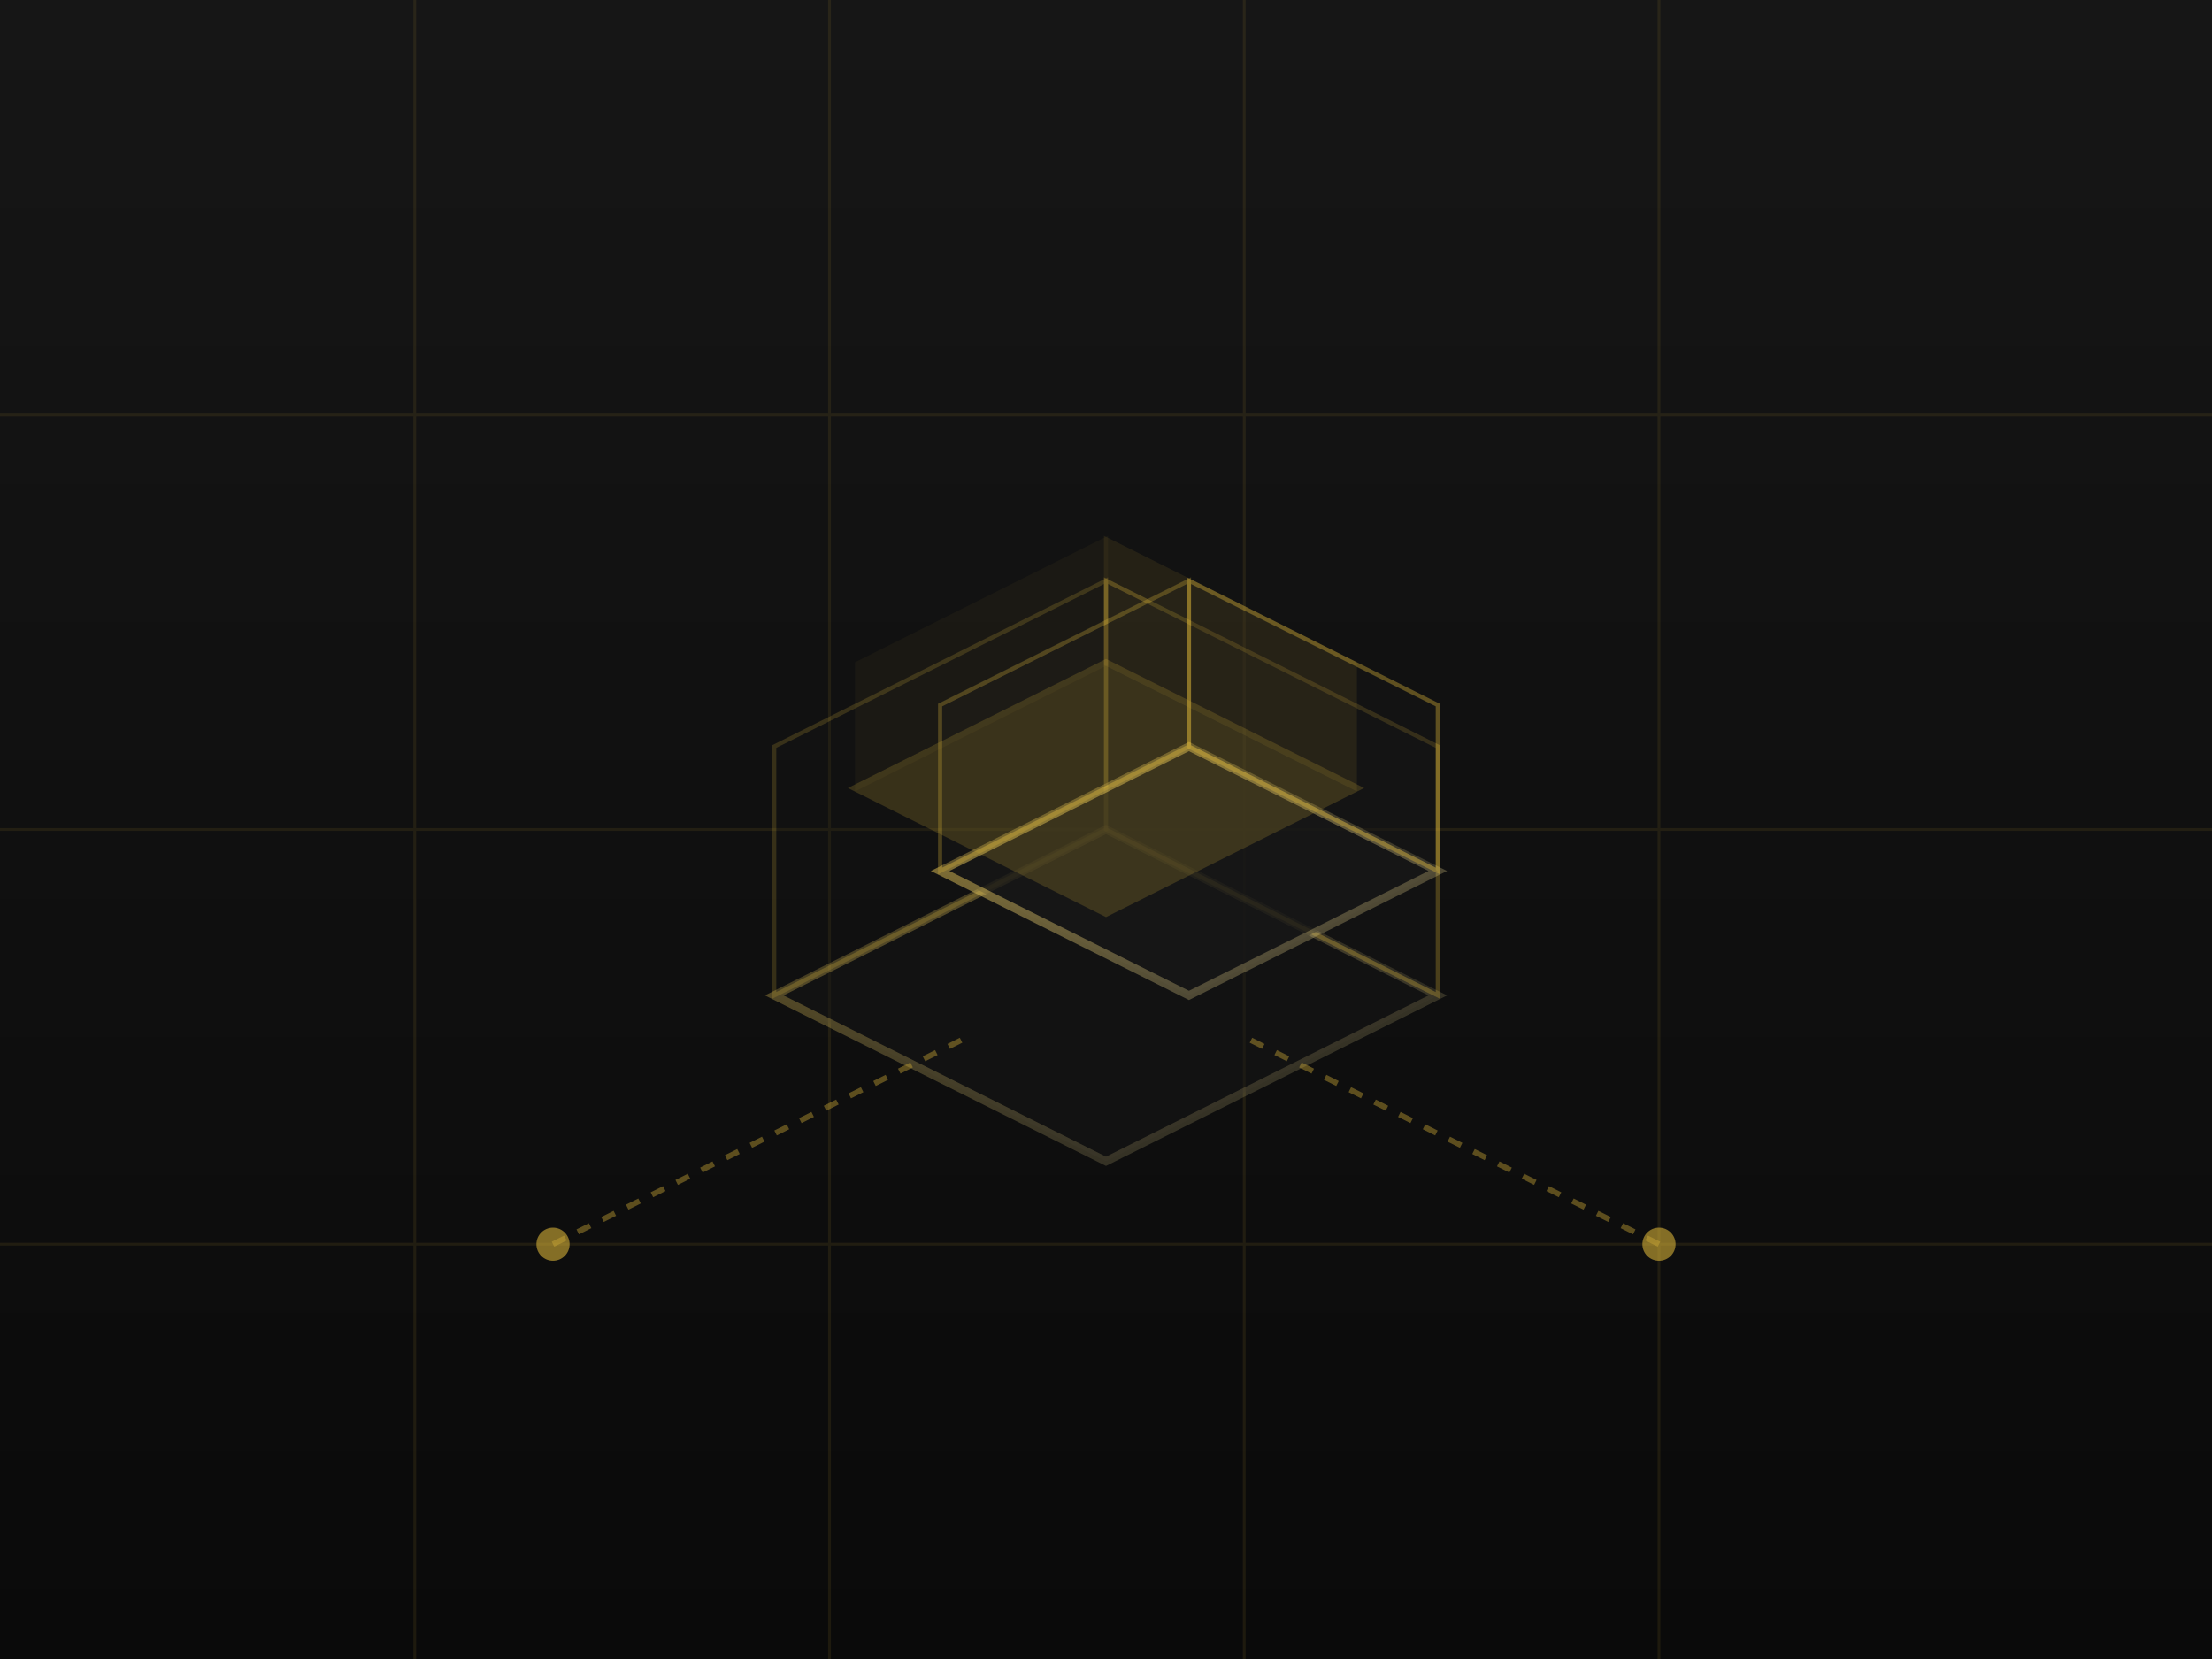
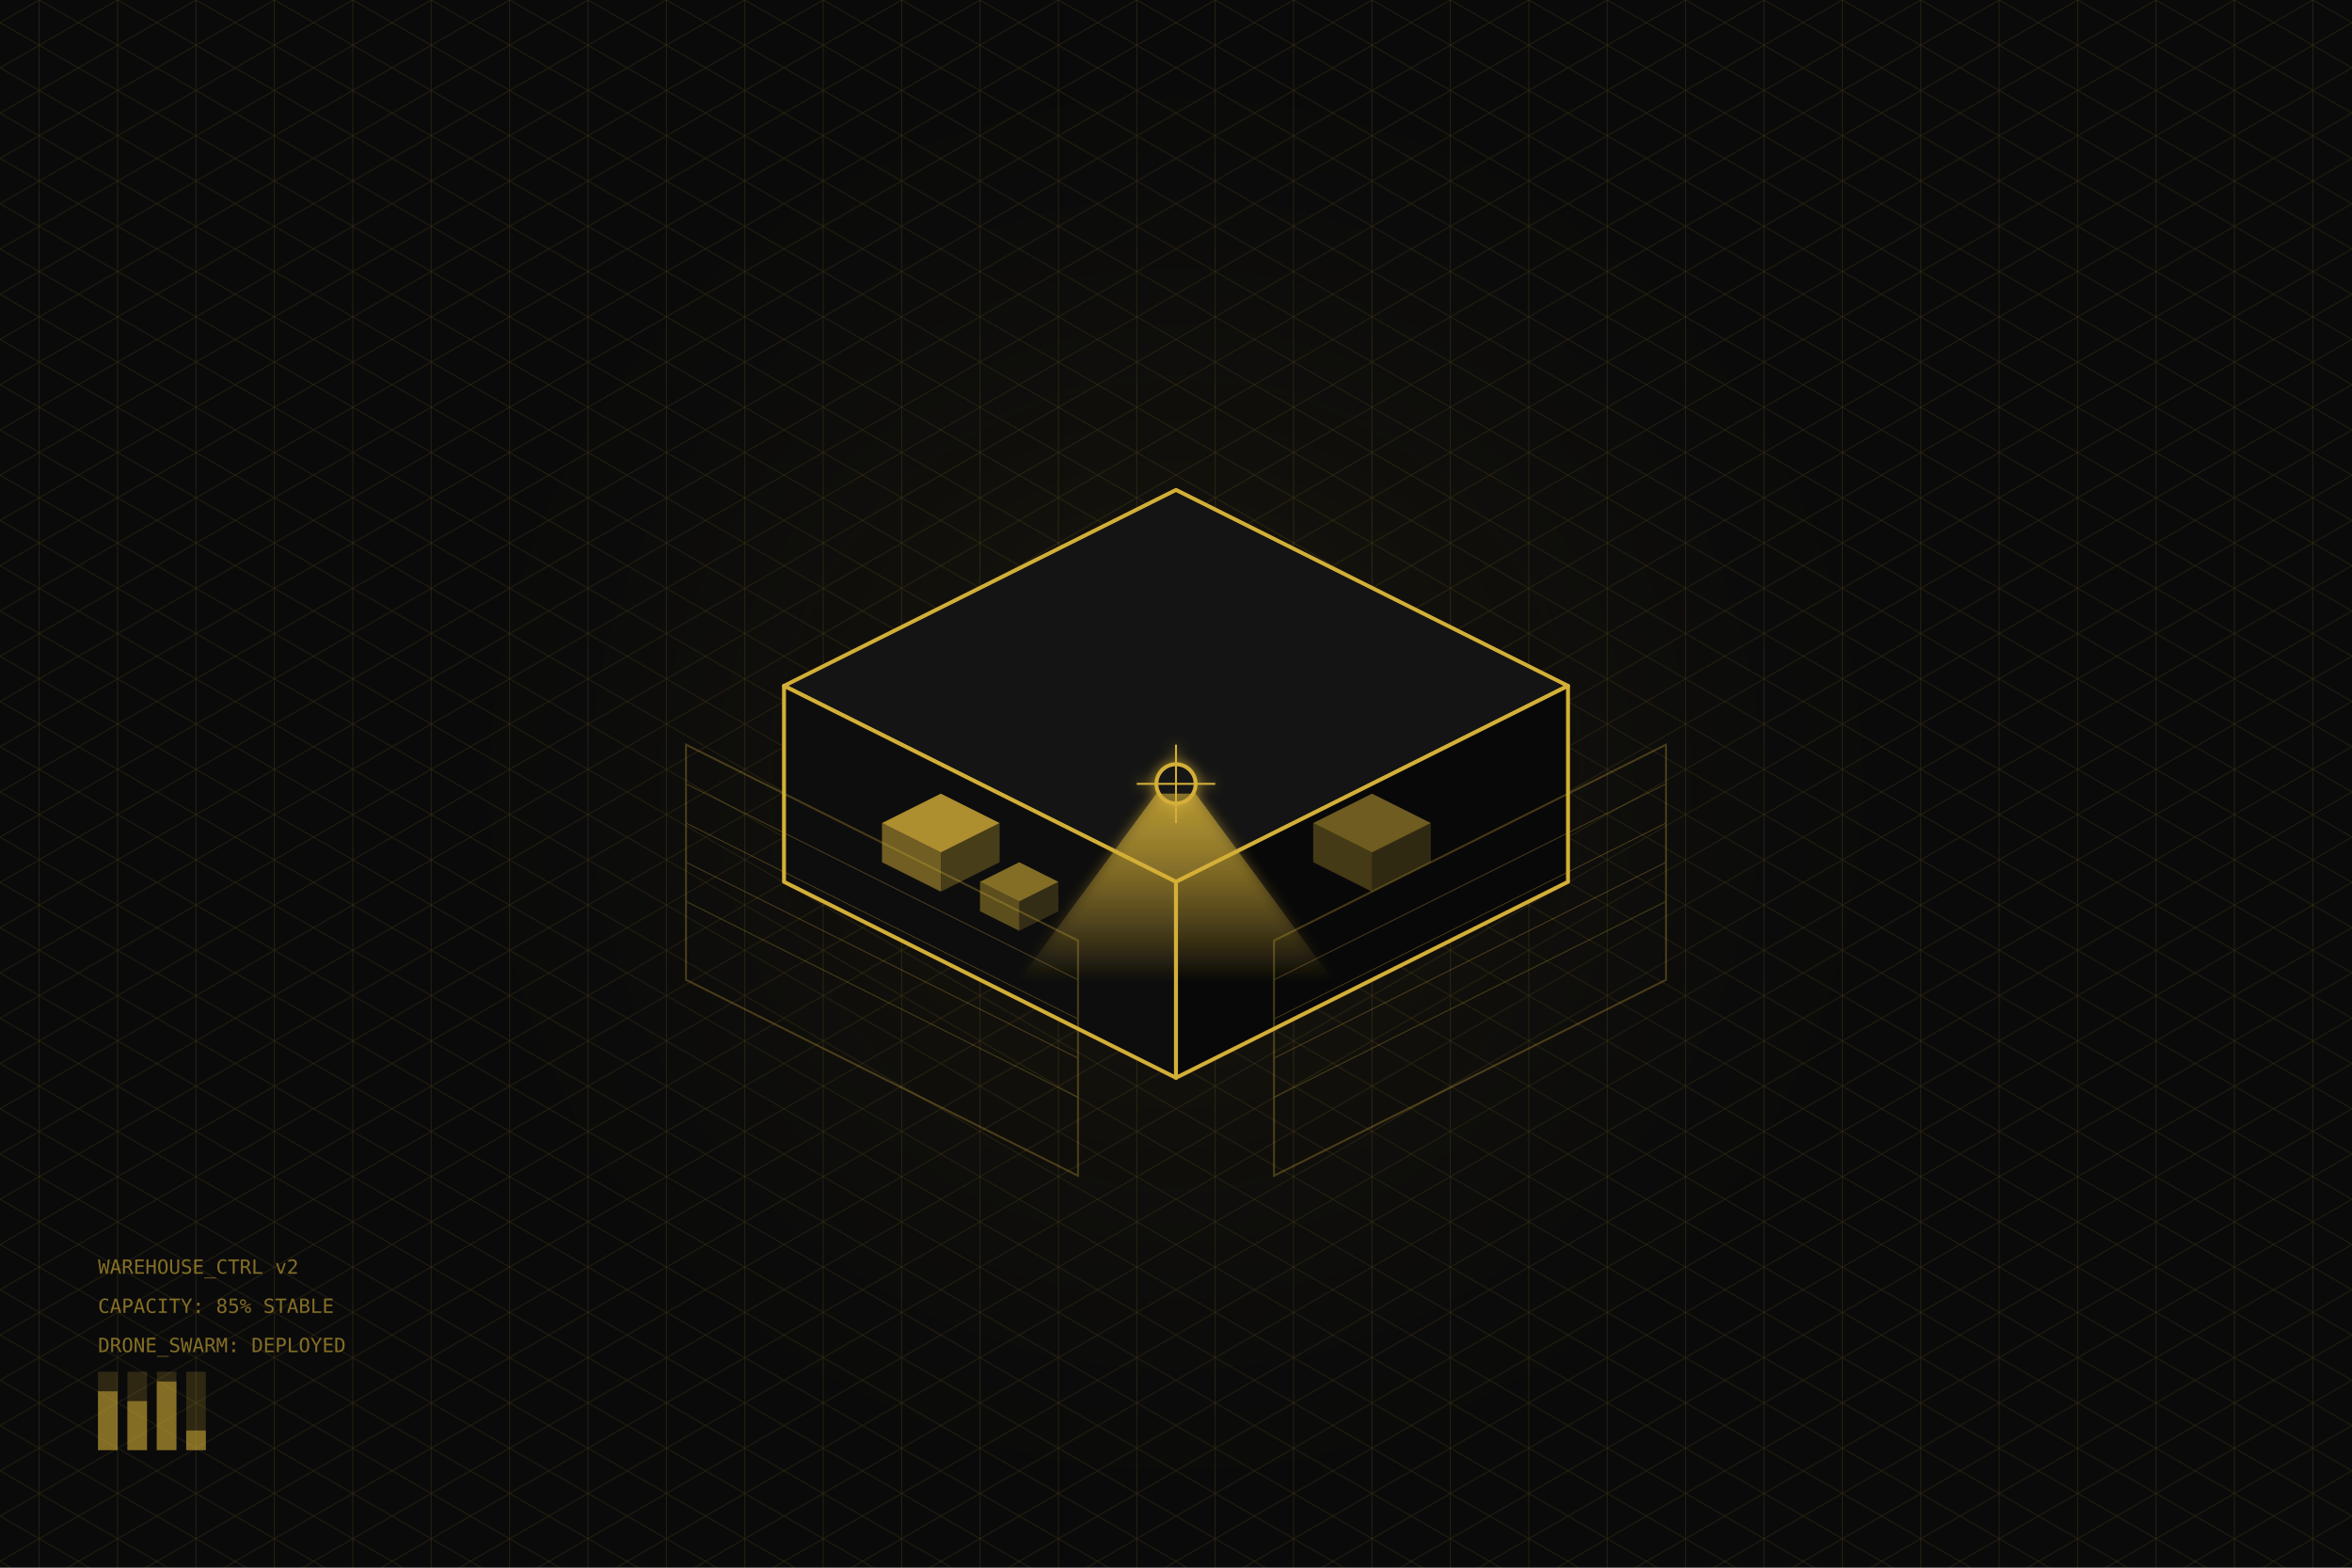
- <svg xmlns="http://www.w3.org/2000/svg" viewBox="0 0 800 600" width="100%" height="100%">
+ <svg xmlns="http://www.w3.org/2000/svg" viewBox="0 0 1200 800" width="100%" height="100%">
  <defs>
-     <linearGradient id="gold-grad" x1="0%" y1="0%" x2="100%" y2="100%">
-       <stop offset="0%" stop-color="#D4AF37" stop-opacity="0.8" />
-       <stop offset="100%" stop-color="#F3E5AB" stop-opacity="0.2" />
+     <radialGradient id="storage-glow" cx="50%" cy="50%" r="50%" fx="50%" fy="50%">
+       <stop offset="0%" stop-color="#D4AF37" stop-opacity="0.1" />
+       <stop offset="100%" stop-color="#111111" stop-opacity="0" />
+     </radialGradient>
+     <linearGradient id="beam" x1="0%" y1="0%" x2="0%" y2="100%">
+       <stop offset="0%" stop-color="#D4AF37" stop-opacity="0.6" />
+       <stop offset="100%" stop-color="#D4AF37" stop-opacity="0" />
    </linearGradient>
-     <linearGradient id="bg-grad" x1="0%" y1="0%" x2="0%" y2="100%">
-       <stop offset="0%" stop-color="#161616" />
-       <stop offset="100%" stop-color="#0a0a0a" />
-     </linearGradient>
+     <pattern id="isometric-grid" width="40" height="23.094" patternUnits="userSpaceOnUse" patternTransform="scale(1)">
+       <path d="M 0 11.547 L 20 0 L 40 11.547 M 0 11.547 L 20 23.094 L 40 11.547 M 20 0 L 20 23.094" fill="none" stroke="#D4AF37" stroke-width="0.3" stroke-opacity="0.2" />
+     </pattern>
+     <filter id="box-glow" x="-20%" y="-20%" width="140%" height="140%">
+       <feGaussianBlur stdDeviation="3" result="blur" />
+       <feMerge>
+         <feMergeNode in="blur" />
+         <feMergeNode in="SourceGraphic" />
+       </feMerge>
+     </filter>
  </defs>
-   <rect width="100%" height="100%" fill="url(#bg-grad)" />
-   <g opacity="0.1" stroke="#D4AF37" stroke-width="1">
-     <line x1="0" y1="150" x2="800" y2="150" />
-     <line x1="0" y1="300" x2="800" y2="300" />
-     <line x1="0" y1="450" x2="800" y2="450" />
-     <line x1="150" y1="0" x2="150" y2="600" />
-     <line x1="300" y1="0" x2="300" y2="600" />
-     <line x1="450" y1="0" x2="450" y2="600" />
-     <line x1="600" y1="0" x2="600" y2="600" />
+   <rect width="100%" height="100%" fill="#0A0A0A" />
+   <rect width="100%" height="100%" fill="url(#isometric-grid)" />
+   <circle cx="600" cy="400" r="400" fill="url(#storage-glow)" />
+   <g transform="translate(600, 400)">
+     <path d="M 0,-150 L 200,-50 L 0,50 L -200,-50 Z" fill="#141414" stroke="#D4AF37" stroke-width="2" stroke-linejoin="round" />
+     <path d="M -200,-50 L 0,50 L 0,150 L -200,50 Z" fill="#0D0D0D" stroke="#D4AF37" stroke-width="2" stroke-linejoin="round" />
+     <path d="M 0,50 L 200,-50 L 200,50 L 0,150 Z" fill="#080808" stroke="#D4AF37" stroke-width="2" stroke-linejoin="round" />
+     <g opacity="0.3">
+       <path d="M -250,-20 L -50,80 L -50,200 L -250,100 Z" fill="none" stroke="#D4AF37" stroke-width="1" />
+       <path d="M 250,-20 L 50,80 L 50,200 L 250,100 Z" fill="none" stroke="#D4AF37" stroke-width="1" />
+       <line x1="-250" y1="0" x2="-50" y2="100" stroke="#D4AF37" stroke-width="0.5" />
+       <line x1="-250" y1="20" x2="-50" y2="120" stroke="#D4AF37" stroke-width="0.5" />
+       <line x1="-250" y1="40" x2="-50" y2="140" stroke="#D4AF37" stroke-width="0.5" />
+       <line x1="-250" y1="60" x2="-50" y2="160" stroke="#D4AF37" stroke-width="0.5" />
+       <line x1="250" y1="0" x2="50" y2="100" stroke="#D4AF37" stroke-width="0.5" />
+       <line x1="250" y1="20" x2="50" y2="120" stroke="#D4AF37" stroke-width="0.5" />
+       <line x1="250" y1="40" x2="50" y2="140" stroke="#D4AF37" stroke-width="0.5" />
+       <line x1="250" y1="60" x2="50" y2="160" stroke="#D4AF37" stroke-width="0.5" />
+     </g>
+     <g filter="url(#box-glow)">
+       <animateMotion path="M -150,-150 L 0,-250 L 150,-150 L 0,-50 Z" dur="15s" repeatCount="indefinite" />
+       <circle cx="0" cy="0" r="10" fill="#161616" stroke="#D4AF37" stroke-width="2" />
+       <path d="M -20,0 L 20,0 M 0,-20 L 0,20" stroke="#D4AF37" stroke-width="1" />
+       <polygon points="-10,5 10,5 80,100 -80,100" fill="url(#beam)" />
+     </g>
+     <g transform="translate(-120, 20)">
+       <polygon points="0,-15 30,0 0,15 -30,0" fill="#D4AF37" opacity="0.8">
+         <animate attributeName="opacity" values="0.8;0.2;0.8" dur="3s" repeatCount="indefinite" />
+       </polygon>
+       <polygon points="-30,0 0,15 0,35 -30,20" fill="#D4AF37" opacity="0.5" />
+       <polygon points="0,15 30,0 30,20 0,35" fill="#D4AF37" opacity="0.3" />
+     </g>
+     <g transform="translate(-80, 50)">
+       <polygon points="0,-10 20,0 0,10 -20,0" fill="#D4AF37" opacity="0.6">
+         <animate attributeName="opacity" values="0.6;0.1;0.6" dur="2.5s" repeatCount="indefinite" />
+       </polygon>
+       <polygon points="-20,0 0,10 0,25 -20,15" fill="#D4AF37" opacity="0.4" />
+       <polygon points="0,10 20,0 20,15 0,25" fill="#D4AF37" opacity="0.2" />
+     </g>
+     <g transform="translate(100, 20)">
+       <polygon points="0,-15 30,0 0,15 -30,0" fill="#D4AF37" opacity="0.5">
+         <animate attributeName="opacity" values="0.5;0.9;0.5" dur="4s" repeatCount="indefinite" />
+       </polygon>
+       <polygon points="-30,0 0,15 0,35 -30,20" fill="#D4AF37" opacity="0.3" />
+       <polygon points="0,15 30,0 30,20 0,35" fill="#D4AF37" opacity="0.2" />
+     </g>
  </g>
-   <g transform="translate(400, 300) scale(1.5)">
-     <polygon points="0,0 80,40 0,80 -80,40" fill="#161616" stroke="url(#gold-grad)" stroke-width="2" opacity="0.5" />
-     <polygon points="80,40 80,-20 0,-60 0,0" fill="#161616" stroke="#D4AF37" stroke-width="1" opacity="0.3" />
-     <polygon points="0,0 0,-60 -80,-20 -80,40" fill="#161616" stroke="#D4AF37" stroke-width="1" opacity="0.2" />
-     <polygon points="20,-20 80,10 20,40 -40,10" fill="#161616" stroke="url(#gold-grad)" stroke-width="2" opacity="0.8" />
-     <polygon points="80,10 80,-30 20,-60 20,-20" fill="#161616" stroke="#D4AF37" stroke-width="1" opacity="0.4" />
-     <polygon points="20,-20 20,-60 -40,-30 -40,10" fill="#161616" stroke="#D4AF37" stroke-width="1" opacity="0.3" />
-     <polygon points="0,-40 60,-10 0,20 -60,-10" fill="#D4AF37" opacity="0.2" stroke="#D4AF37" stroke-width="2" />
-     <polygon points="60,-10 60,-40 0,-70 0,-40" fill="#D4AF37" opacity="0.1" stroke="#D4AF37" stroke-width="1" />
-     <polygon points="0,-40 0,-70 -60,-40 -60,-10" fill="#D4AF37" opacity="0.05" stroke="#D4AF37" stroke-width="1" />
+   <g font-family="monospace" font-size="10" fill="#D4AF37" opacity="0.6">
+     <g transform="translate(50, 650)">
+       <text x="0" y="0">WAREHOUSE_CTRL v2</text>
+       <text x="0" y="20">CAPACITY: 85% STABLE</text>
+       <text x="0" y="40">DRONE_SWARM: DEPLOYED</text>
+       <rect x="0" y="50" width="10" height="40" fill="#D4AF37" opacity="0.3" />
+       <rect x="0" y="60" width="10" height="30" fill="#D4AF37" />
+       <rect x="15" y="50" width="10" height="40" fill="#D4AF37" opacity="0.3" />
+       <rect x="15" y="65" width="10" height="25" fill="#D4AF37" />
+       <rect x="30" y="50" width="10" height="40" fill="#D4AF37" opacity="0.3" />
+       <rect x="30" y="55" width="10" height="35" fill="#D4AF37" />
+       <rect x="45" y="50" width="10" height="40" fill="#D4AF37" opacity="0.3" />
+       <rect x="45" y="80" width="10" height="10" fill="#D4AF37" />
+     </g>
  </g>
-   <path d="M200,450 L350,375" fill="none" stroke="#D4AF37" stroke-width="2" opacity="0.4" stroke-dasharray="5 5" />
-   <path d="M600,450 L450,375" fill="none" stroke="#D4AF37" stroke-width="2" opacity="0.4" stroke-dasharray="5 5" />
-   <circle cx="200" cy="450" r="6" fill="#D4AF37" opacity="0.6" />
-   <circle cx="600" cy="450" r="6" fill="#D4AF37" opacity="0.6" />
</svg>
